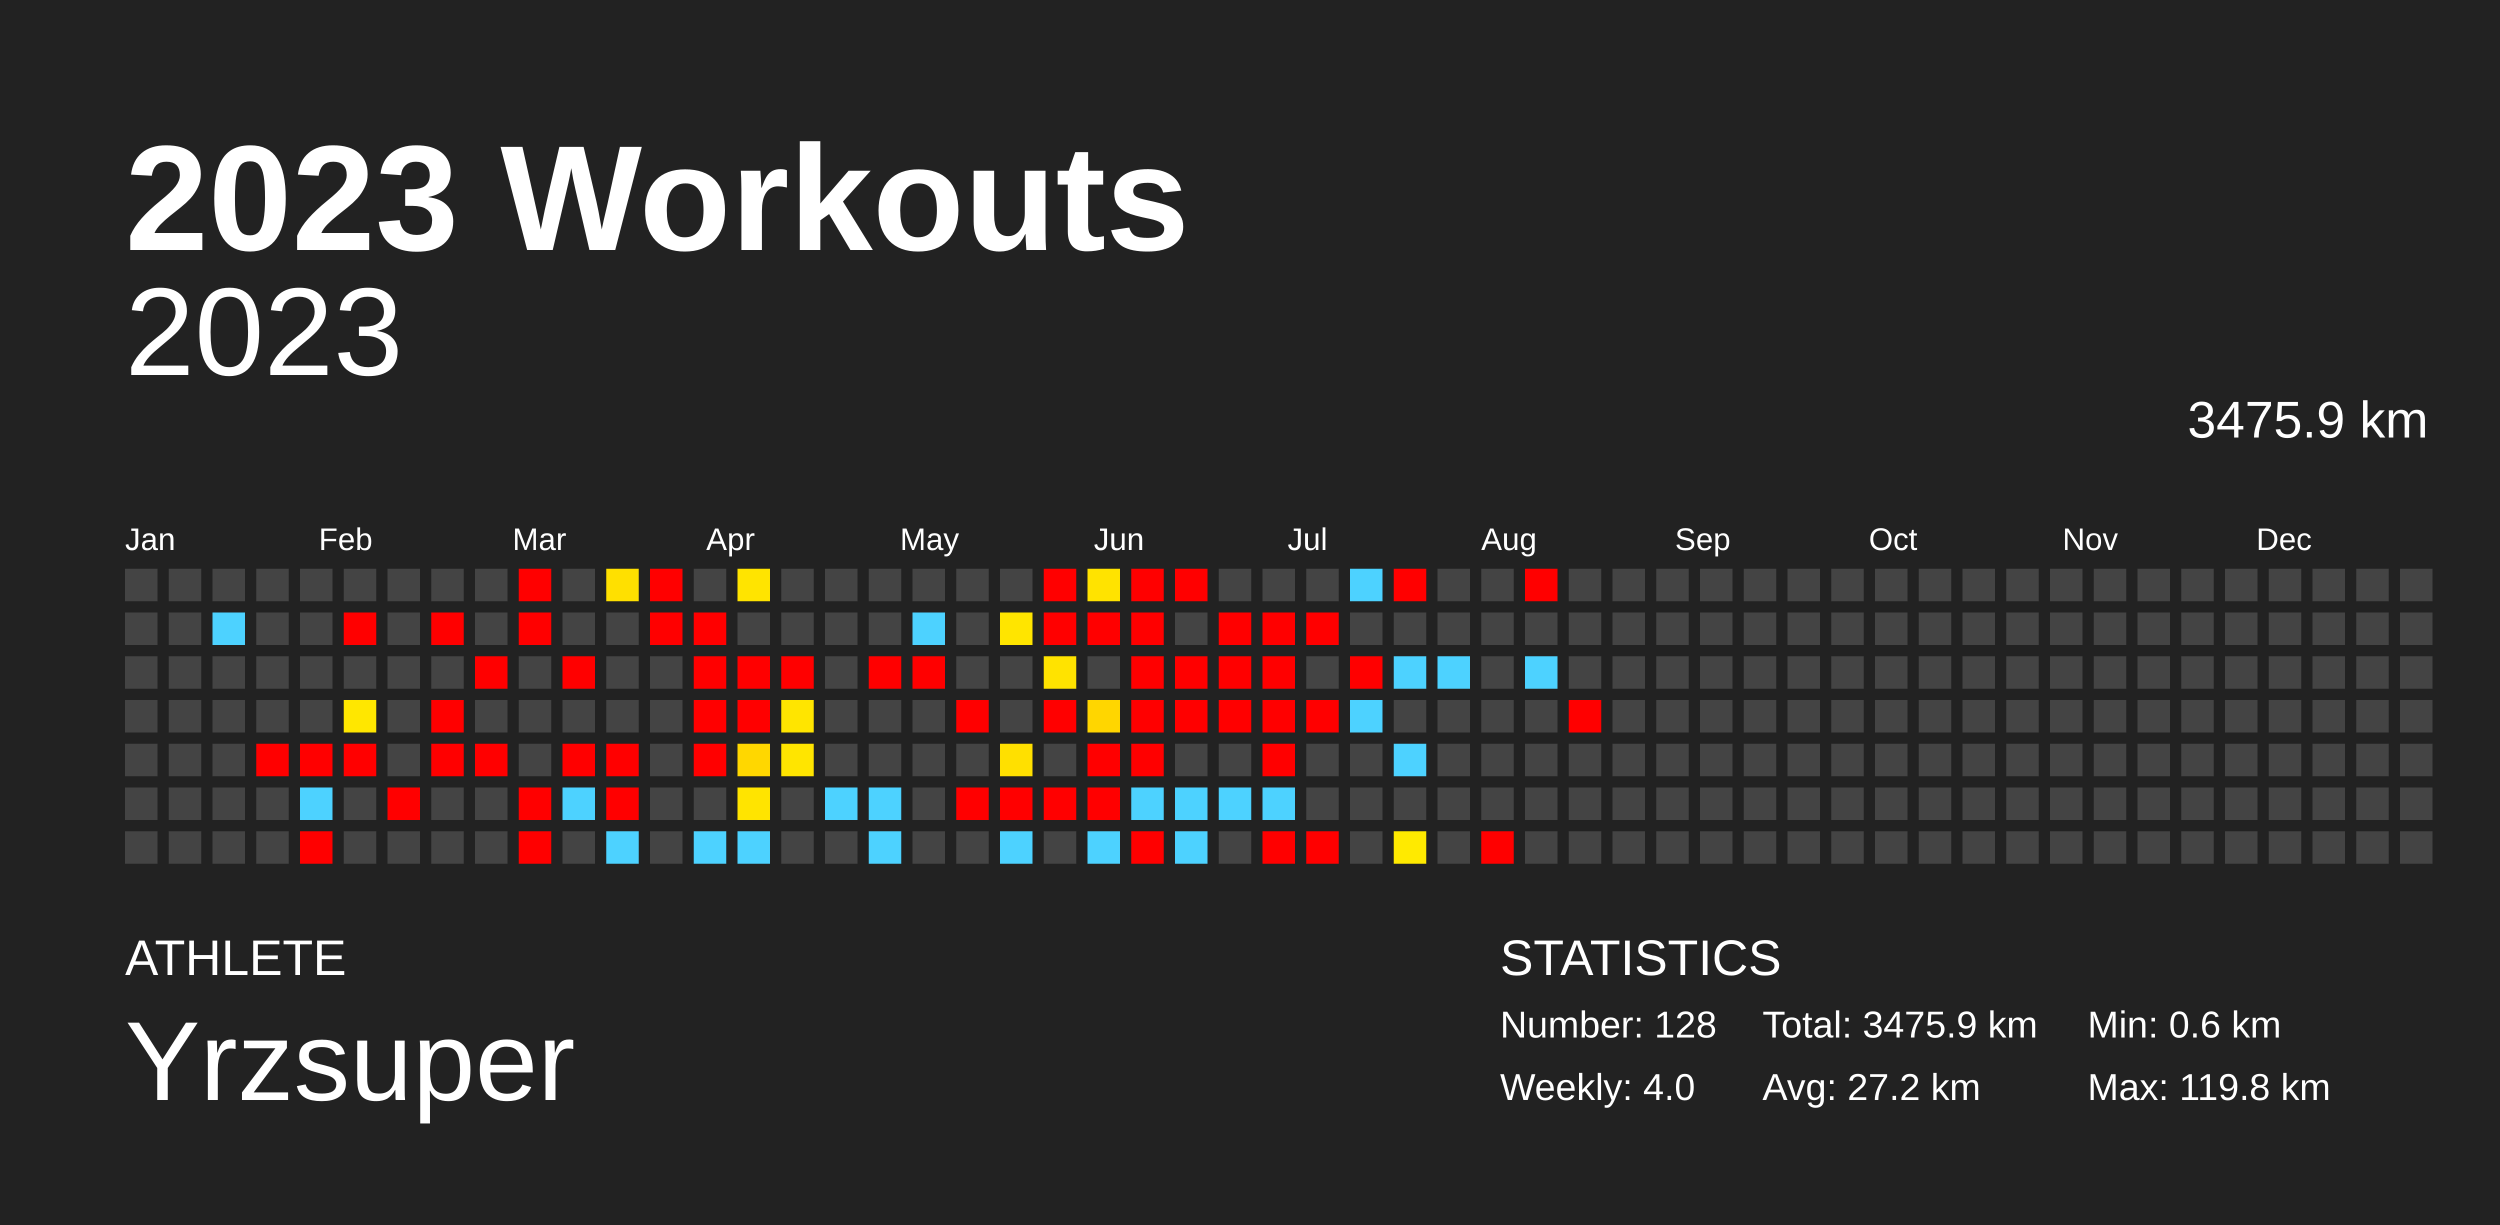
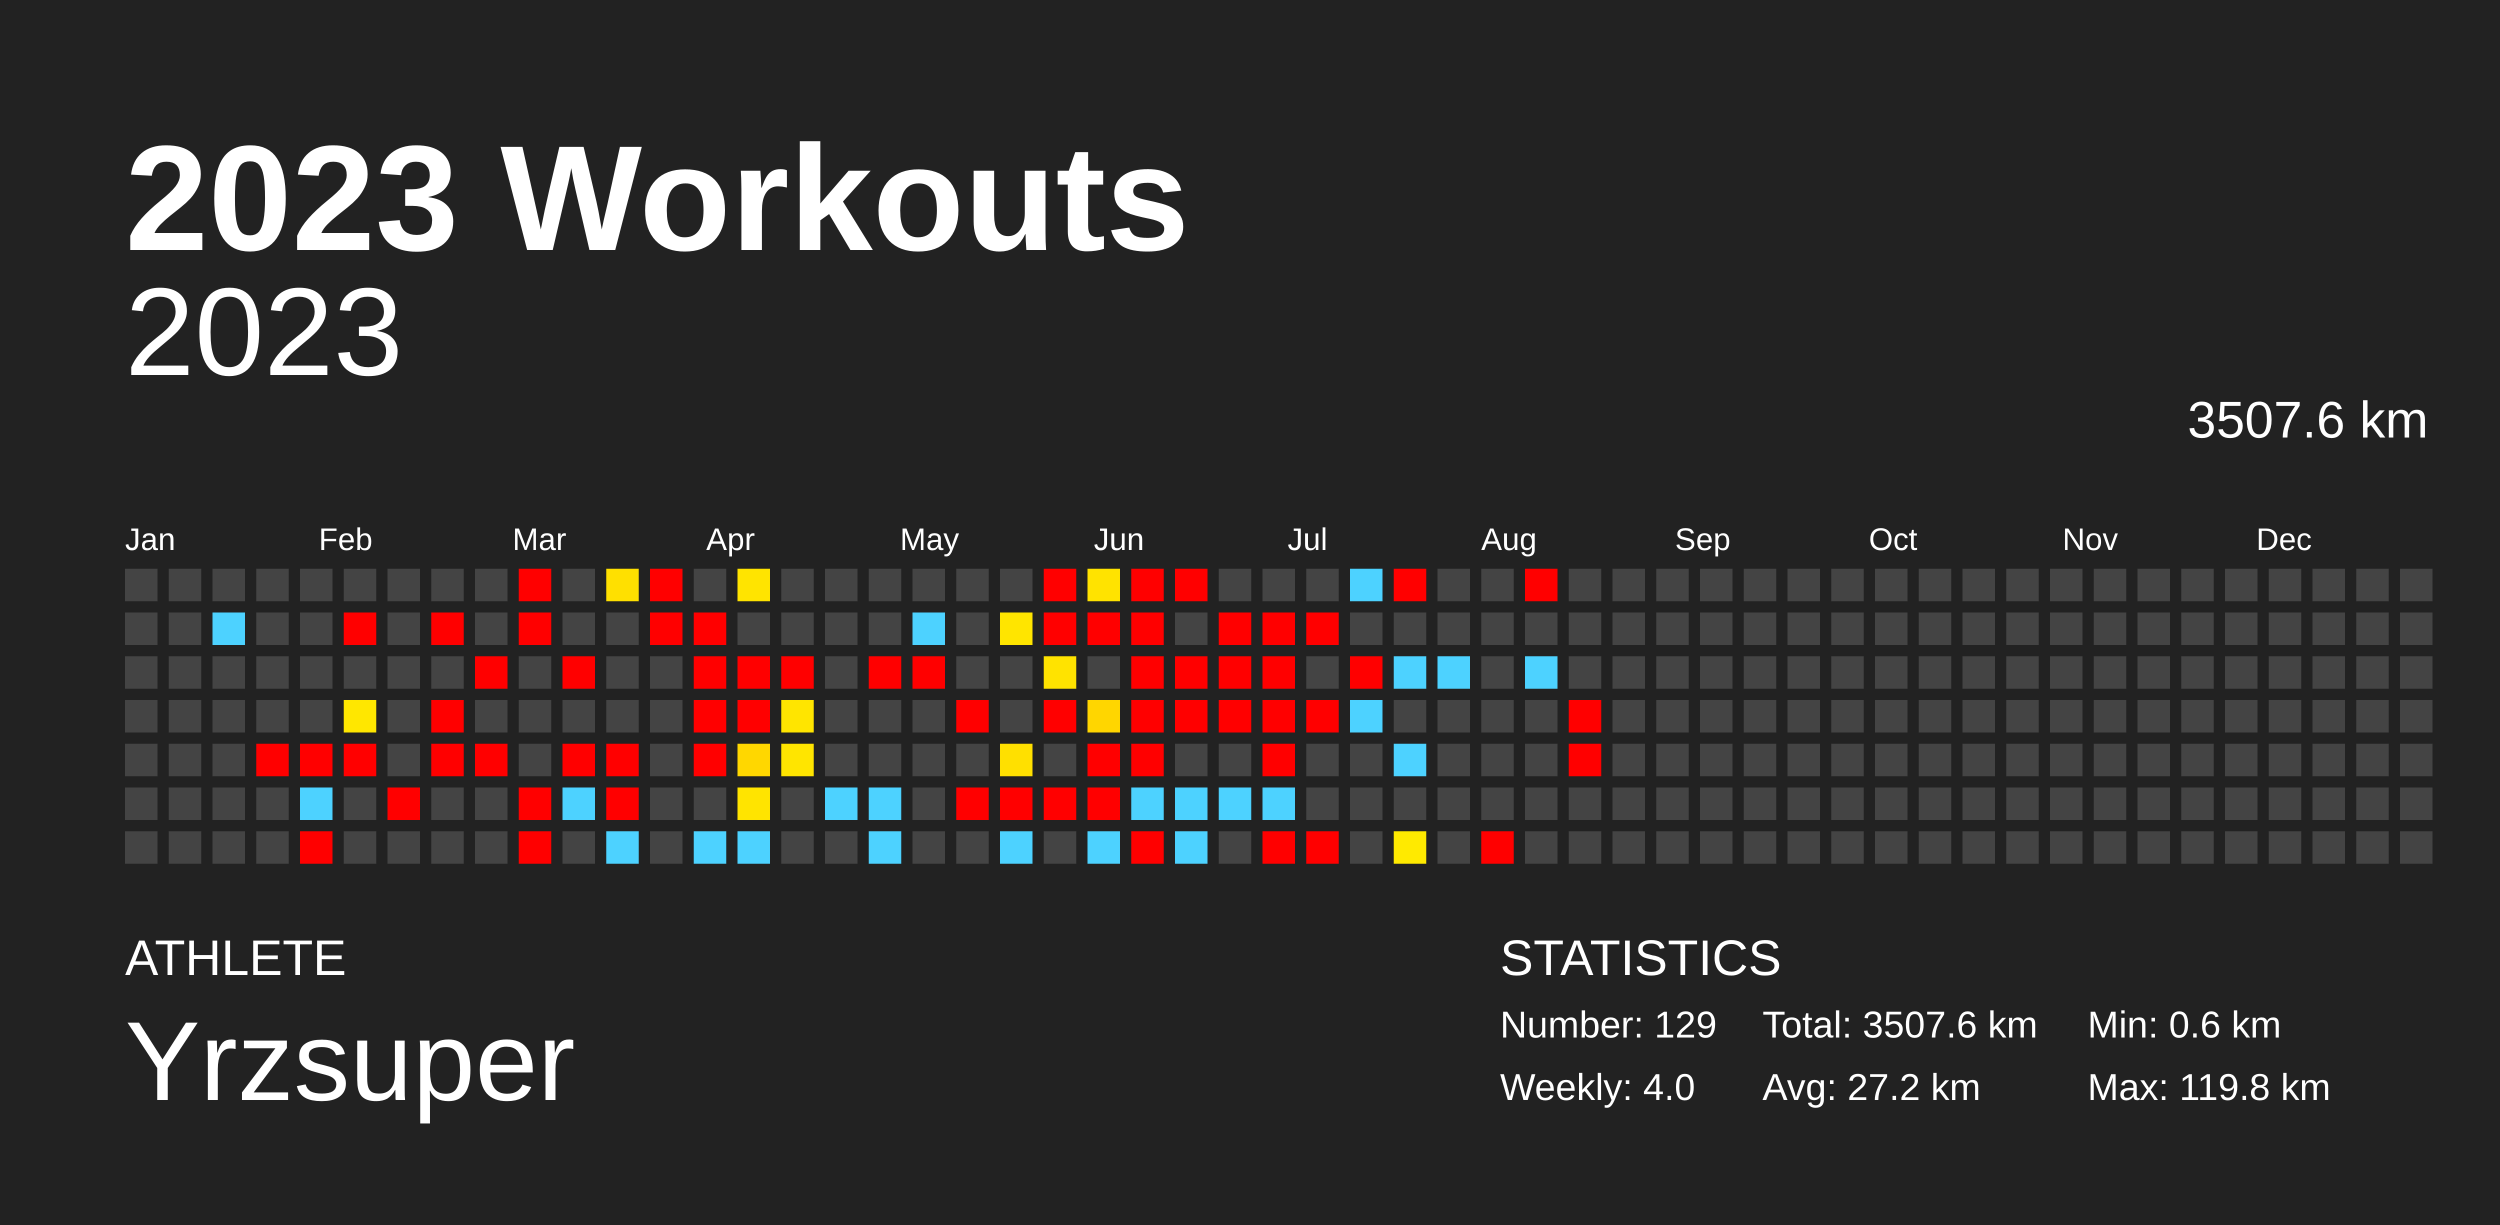
<svg xmlns="http://www.w3.org/2000/svg" baseProfile="full" height="98mm" version="1.1" viewBox="0,0,200,98" width="200mm">
  <defs />
  <rect fill="#222222" height="98" width="200" x="0" y="0" />
  <text fill="#FFFFFF" style="font-size:12px; font-family:Arial; font-weight:bold;" x="10" y="20">2023 Workouts</text>
  <text fill="#FFFFFF" style="font-size:4px; font-family:Arial" x="10" y="78">ATHLETE</text>
  <text fill="#FFFFFF" style="font-size:9px; font-family:Arial" x="10" y="88">Yrzsuper</text>
  <text fill="#FFFFFF" style="font-size:4px; font-family:Arial" x="120" y="78">STATISTICS</text>
-   <text fill="#FFFFFF" style="font-size:3px; font-family:Arial" x="120" y="83">Number: 128</text>
+   <text fill="#FFFFFF" style="font-size:3px; font-family:Arial" x="120" y="83">Number: 129</text>
  <text fill="#FFFFFF" style="font-size:3px; font-family:Arial" x="120" y="88">Weekly: 4.0</text>
-   <text fill="#FFFFFF" style="font-size:3px; font-family:Arial" x="141" y="83">Total: 3475.9 km</text>
+   <text fill="#FFFFFF" style="font-size:3px; font-family:Arial" x="141" y="83">Total: 3507.6 km</text>
  <text fill="#FFFFFF" style="font-size:3px; font-family:Arial" x="141" y="88">Avg: 27.2 km</text>
  <text fill="#FFFFFF" style="font-size:3px; font-family:Arial" x="167" y="83">Min: 0.6 km</text>
  <text fill="#FFFFFF" style="font-size:3px; font-family:Arial" x="167" y="88">Max: 119.8 km</text>
  <text alignment-baseline="hanging" fill="#FFFFFF" style="font-size:10.0px; font-family:Arial;" x="10" y="30">2023</text>
-   <text alignment-baseline="hanging" fill="#FFFFFF" style="font-size:4.125px; font-family:Arial;" x="175" y="35">3475.9 km</text>
+   <text alignment-baseline="hanging" fill="#FFFFFF" style="font-size:4.125px; font-family:Arial;" x="175" y="35">3507.6 km</text>
  <text fill="#FFFFFF" style="font-size:2.5px; font-family:Arial" x="10.0" y="44">Jan</text>
  <text fill="#FFFFFF" style="font-size:2.5px; font-family:Arial" x="25.5" y="44">Feb</text>
  <text fill="#FFFFFF" style="font-size:2.5px; font-family:Arial" x="41.0" y="44">Mar</text>
  <text fill="#FFFFFF" style="font-size:2.5px; font-family:Arial" x="56.5" y="44">Apr</text>
  <text fill="#FFFFFF" style="font-size:2.5px; font-family:Arial" x="72.0" y="44">May</text>
  <text fill="#FFFFFF" style="font-size:2.5px; font-family:Arial" x="87.5" y="44">Jun</text>
  <text fill="#FFFFFF" style="font-size:2.5px; font-family:Arial" x="103.0" y="44">Jul</text>
  <text fill="#FFFFFF" style="font-size:2.5px; font-family:Arial" x="118.5" y="44">Aug</text>
  <text fill="#FFFFFF" style="font-size:2.5px; font-family:Arial" x="134.0" y="44">Sep</text>
  <text fill="#FFFFFF" style="font-size:2.5px; font-family:Arial" x="149.5" y="44">Oct</text>
  <text fill="#FFFFFF" style="font-size:2.5px; font-family:Arial" x="165.0" y="44">Nov</text>
  <text fill="#FFFFFF" style="font-size:2.5px; font-family:Arial" x="180.5" y="44">Dec</text>
  <rect fill="#444444" height="2.6" width="2.6" x="10.0" y="45.5" />
  <rect fill="#444444" height="2.6" width="2.6" x="10.0" y="49.0" />
  <rect fill="#444444" height="2.6" width="2.6" x="10.0" y="52.5" />
  <rect fill="#444444" height="2.6" width="2.6" x="10.0" y="56.0" />
  <rect fill="#444444" height="2.6" width="2.6" x="10.0" y="59.5" />
  <rect fill="#444444" height="2.6" width="2.6" x="10.0" y="63.0" />
  <rect fill="#444444" height="2.6" width="2.6" x="10.0" y="66.5" />
  <rect fill="#444444" height="2.6" width="2.6" x="13.5" y="45.5" />
  <rect fill="#444444" height="2.6" width="2.6" x="13.5" y="49.0" />
  <rect fill="#444444" height="2.6" width="2.6" x="13.5" y="52.5" />
  <rect fill="#444444" height="2.6" width="2.6" x="13.5" y="56.0" />
  <rect fill="#444444" height="2.6" width="2.6" x="13.5" y="59.5" />
  <rect fill="#444444" height="2.6" width="2.6" x="13.5" y="63.0" />
  <rect fill="#444444" height="2.6" width="2.6" x="13.5" y="66.5" />
  <rect fill="#444444" height="2.6" width="2.6" x="17.0" y="45.5" />
  <rect fill="#4dd2ff" height="2.6" width="2.6" x="17.0" y="49.0" />
  <rect fill="#444444" height="2.6" width="2.6" x="17.0" y="52.5" />
  <rect fill="#444444" height="2.6" width="2.6" x="17.0" y="56.0" />
  <rect fill="#444444" height="2.6" width="2.6" x="17.0" y="59.5" />
  <rect fill="#444444" height="2.6" width="2.6" x="17.0" y="63.0" />
  <rect fill="#444444" height="2.6" width="2.6" x="17.0" y="66.5" />
  <rect fill="#444444" height="2.6" width="2.6" x="20.5" y="45.5" />
  <rect fill="#444444" height="2.6" width="2.6" x="20.5" y="49.0" />
  <rect fill="#444444" height="2.6" width="2.6" x="20.5" y="52.5" />
  <rect fill="#444444" height="2.6" width="2.6" x="20.5" y="56.0" />
  <rect fill="red" height="2.6" width="2.6" x="20.5" y="59.5" />
  <rect fill="#444444" height="2.6" width="2.6" x="20.5" y="63.0" />
  <rect fill="#444444" height="2.6" width="2.6" x="20.5" y="66.5" />
  <rect fill="#444444" height="2.6" width="2.6" x="24.0" y="45.5" />
  <rect fill="#444444" height="2.6" width="2.6" x="24.0" y="49.0" />
  <rect fill="#444444" height="2.6" width="2.6" x="24.0" y="52.5" />
  <rect fill="#444444" height="2.6" width="2.6" x="24.0" y="56.0" />
  <rect fill="red" height="2.6" width="2.6" x="24.0" y="59.5" />
  <rect fill="#4dd2ff" height="2.6" width="2.6" x="24.0" y="63.0" />
  <rect fill="red" height="2.6" width="2.6" x="24.0" y="66.5" />
  <rect fill="#444444" height="2.6" width="2.6" x="27.5" y="45.5" />
  <rect fill="red" height="2.6" width="2.6" x="27.5" y="49.0" />
  <rect fill="#444444" height="2.6" width="2.6" x="27.5" y="52.5" />
  <rect fill="#ffe700" height="2.6" width="2.6" x="27.5" y="56.0" />
  <rect fill="red" height="2.6" width="2.6" x="27.5" y="59.5" />
  <rect fill="#444444" height="2.6" width="2.6" x="27.5" y="63.0" />
  <rect fill="#444444" height="2.6" width="2.6" x="27.5" y="66.5" />
  <rect fill="#444444" height="2.6" width="2.6" x="31.0" y="45.5" />
  <rect fill="#444444" height="2.6" width="2.6" x="31.0" y="49.0" />
  <rect fill="#444444" height="2.6" width="2.6" x="31.0" y="52.5" />
  <rect fill="#444444" height="2.6" width="2.6" x="31.0" y="56.0" />
  <rect fill="#444444" height="2.6" width="2.6" x="31.0" y="59.5" />
  <rect fill="red" height="2.6" width="2.6" x="31.0" y="63.0" />
  <rect fill="#444444" height="2.6" width="2.6" x="31.0" y="66.5" />
  <rect fill="#444444" height="2.6" width="2.6" x="34.5" y="45.5" />
  <rect fill="red" height="2.6" width="2.6" x="34.5" y="49.0" />
  <rect fill="#444444" height="2.6" width="2.6" x="34.5" y="52.5" />
  <rect fill="red" height="2.6" width="2.6" x="34.5" y="56.0" />
  <rect fill="red" height="2.6" width="2.6" x="34.5" y="59.5" />
  <rect fill="#444444" height="2.6" width="2.6" x="34.5" y="63.0" />
  <rect fill="#444444" height="2.6" width="2.6" x="34.5" y="66.5" />
  <rect fill="#444444" height="2.6" width="2.6" x="38.0" y="45.5" />
  <rect fill="#444444" height="2.6" width="2.6" x="38.0" y="49.0" />
  <rect fill="red" height="2.6" width="2.6" x="38.0" y="52.5" />
  <rect fill="#444444" height="2.6" width="2.6" x="38.0" y="56.0" />
  <rect fill="red" height="2.6" width="2.6" x="38.0" y="59.5" />
  <rect fill="#444444" height="2.6" width="2.6" x="38.0" y="63.0" />
  <rect fill="#444444" height="2.6" width="2.6" x="38.0" y="66.5" />
  <rect fill="red" height="2.6" width="2.6" x="41.5" y="45.5" />
  <rect fill="red" height="2.6" width="2.6" x="41.5" y="49.0" />
  <rect fill="#444444" height="2.6" width="2.6" x="41.5" y="52.5" />
  <rect fill="#444444" height="2.6" width="2.6" x="41.5" y="56.0" />
  <rect fill="#444444" height="2.6" width="2.6" x="41.5" y="59.5" />
  <rect fill="red" height="2.6" width="2.6" x="41.5" y="63.0" />
  <rect fill="red" height="2.6" width="2.6" x="41.5" y="66.5" />
  <rect fill="#444444" height="2.6" width="2.6" x="45.0" y="45.5" />
  <rect fill="#444444" height="2.6" width="2.6" x="45.0" y="49.0" />
  <rect fill="red" height="2.6" width="2.6" x="45.0" y="52.5" />
  <rect fill="#444444" height="2.6" width="2.6" x="45.0" y="56.0" />
  <rect fill="red" height="2.6" width="2.6" x="45.0" y="59.5" />
  <rect fill="#4dd2ff" height="2.6" width="2.6" x="45.0" y="63.0" />
  <rect fill="#444444" height="2.6" width="2.6" x="45.0" y="66.5" />
  <rect fill="#ffe000" height="2.6" width="2.6" x="48.5" y="45.5" />
  <rect fill="#444444" height="2.6" width="2.6" x="48.5" y="49.0" />
  <rect fill="#444444" height="2.6" width="2.6" x="48.5" y="52.5" />
  <rect fill="#444444" height="2.6" width="2.6" x="48.5" y="56.0" />
  <rect fill="red" height="2.6" width="2.6" x="48.5" y="59.5" />
  <rect fill="red" height="2.6" width="2.6" x="48.5" y="63.0" />
  <rect fill="#4dd2ff" height="2.6" width="2.6" x="48.5" y="66.5" />
  <rect fill="red" height="2.6" width="2.6" x="52.0" y="45.5" />
  <rect fill="red" height="2.6" width="2.6" x="52.0" y="49.0" />
  <rect fill="#444444" height="2.6" width="2.6" x="52.0" y="52.5" />
  <rect fill="#444444" height="2.6" width="2.6" x="52.0" y="56.0" />
  <rect fill="#444444" height="2.6" width="2.6" x="52.0" y="59.5" />
  <rect fill="#444444" height="2.6" width="2.6" x="52.0" y="63.0" />
  <rect fill="#444444" height="2.6" width="2.6" x="52.0" y="66.5" />
  <rect fill="#444444" height="2.6" width="2.6" x="55.5" y="45.5" />
  <rect fill="red" height="2.6" width="2.6" x="55.5" y="49.0" />
  <rect fill="red" height="2.6" width="2.6" x="55.5" y="52.5" />
  <rect fill="red" height="2.6" width="2.6" x="55.5" y="56.0" />
  <rect fill="red" height="2.6" width="2.6" x="55.5" y="59.5" />
  <rect fill="#444444" height="2.6" width="2.6" x="55.5" y="63.0" />
  <rect fill="#4dd2ff" height="2.6" width="2.6" x="55.5" y="66.5" />
  <rect fill="#ffe400" height="2.6" width="2.6" x="59.0" y="45.5" />
  <rect fill="#444444" height="2.6" width="2.6" x="59.0" y="49.0" />
  <rect fill="red" height="2.6" width="2.6" x="59.0" y="52.5" />
  <rect fill="red" height="2.6" width="2.6" x="59.0" y="56.0" />
  <rect fill="#ffd700" height="2.6" width="2.6" x="59.0" y="59.5" />
  <rect fill="#ffe400" height="2.6" width="2.6" x="59.0" y="63.0" />
  <rect fill="#4dd2ff" height="2.6" width="2.6" x="59.0" y="66.5" />
  <rect fill="#444444" height="2.6" width="2.6" x="62.5" y="45.5" />
  <rect fill="#444444" height="2.6" width="2.6" x="62.5" y="49.0" />
  <rect fill="red" height="2.6" width="2.6" x="62.5" y="52.5" />
  <rect fill="#ffe500" height="2.6" width="2.6" x="62.5" y="56.0" />
  <rect fill="#ffe500" height="2.6" width="2.6" x="62.5" y="59.5" />
  <rect fill="#444444" height="2.6" width="2.6" x="62.5" y="63.0" />
  <rect fill="#444444" height="2.6" width="2.6" x="62.5" y="66.5" />
  <rect fill="#444444" height="2.6" width="2.6" x="66.0" y="45.5" />
  <rect fill="#444444" height="2.6" width="2.6" x="66.0" y="49.0" />
  <rect fill="#444444" height="2.6" width="2.6" x="66.0" y="52.5" />
  <rect fill="#444444" height="2.6" width="2.6" x="66.0" y="56.0" />
  <rect fill="#444444" height="2.6" width="2.6" x="66.0" y="59.5" />
  <rect fill="#4dd2ff" height="2.6" width="2.6" x="66.0" y="63.0" />
  <rect fill="#444444" height="2.6" width="2.6" x="66.0" y="66.5" />
  <rect fill="#444444" height="2.6" width="2.6" x="69.5" y="45.5" />
  <rect fill="#444444" height="2.6" width="2.6" x="69.5" y="49.0" />
  <rect fill="red" height="2.6" width="2.6" x="69.5" y="52.5" />
  <rect fill="#444444" height="2.6" width="2.6" x="69.5" y="56.0" />
  <rect fill="#444444" height="2.6" width="2.6" x="69.5" y="59.5" />
  <rect fill="#4dd2ff" height="2.6" width="2.6" x="69.5" y="63.0" />
  <rect fill="#4dd2ff" height="2.6" width="2.6" x="69.5" y="66.5" />
  <rect fill="#444444" height="2.6" width="2.6" x="73.0" y="45.5" />
  <rect fill="#4dd2ff" height="2.6" width="2.6" x="73.0" y="49.0" />
  <rect fill="red" height="2.6" width="2.6" x="73.0" y="52.5" />
  <rect fill="#444444" height="2.6" width="2.6" x="73.0" y="56.0" />
  <rect fill="#444444" height="2.6" width="2.6" x="73.0" y="59.5" />
  <rect fill="#444444" height="2.6" width="2.6" x="73.0" y="63.0" />
  <rect fill="#444444" height="2.6" width="2.6" x="73.0" y="66.5" />
  <rect fill="#444444" height="2.6" width="2.6" x="76.5" y="45.5" />
  <rect fill="#444444" height="2.6" width="2.6" x="76.5" y="49.0" />
  <rect fill="#444444" height="2.6" width="2.6" x="76.5" y="52.5" />
  <rect fill="red" height="2.6" width="2.6" x="76.5" y="56.0" />
  <rect fill="#444444" height="2.6" width="2.6" x="76.5" y="59.5" />
  <rect fill="red" height="2.6" width="2.6" x="76.5" y="63.0" />
  <rect fill="#444444" height="2.6" width="2.6" x="76.5" y="66.5" />
  <rect fill="#444444" height="2.6" width="2.6" x="80.0" y="45.5" />
  <rect fill="#ffe500" height="2.6" width="2.6" x="80.0" y="49.0" />
  <rect fill="#444444" height="2.6" width="2.6" x="80.0" y="52.5" />
  <rect fill="#444444" height="2.6" width="2.6" x="80.0" y="56.0" />
  <rect fill="#ffe000" height="2.6" width="2.6" x="80.0" y="59.5" />
  <rect fill="red" height="2.6" width="2.6" x="80.0" y="63.0" />
  <rect fill="#4dd2ff" height="2.6" width="2.6" x="80.0" y="66.5" />
  <rect fill="red" height="2.6" width="2.6" x="83.5" y="45.5" />
  <rect fill="red" height="2.6" width="2.6" x="83.5" y="49.0" />
  <rect fill="#ffe300" height="2.6" width="2.6" x="83.5" y="52.5" />
  <rect fill="red" height="2.6" width="2.6" x="83.5" y="56.0" />
  <rect fill="#444444" height="2.6" width="2.6" x="83.5" y="59.5" />
  <rect fill="red" height="2.6" width="2.6" x="83.5" y="63.0" />
  <rect fill="#444444" height="2.6" width="2.6" x="83.5" y="66.5" />
  <rect fill="#ffe300" height="2.6" width="2.6" x="87.0" y="45.5" />
  <rect fill="red" height="2.6" width="2.6" x="87.0" y="49.0" />
  <rect fill="#444444" height="2.6" width="2.6" x="87.0" y="52.5" />
  <rect fill="#ffd600" height="2.6" width="2.6" x="87.0" y="56.0" />
  <rect fill="red" height="2.6" width="2.6" x="87.0" y="59.5" />
  <rect fill="red" height="2.6" width="2.6" x="87.0" y="63.0" />
  <rect fill="#4dd2ff" height="2.6" width="2.6" x="87.0" y="66.5" />
  <rect fill="red" height="2.6" width="2.6" x="90.5" y="45.5" />
  <rect fill="red" height="2.6" width="2.6" x="90.5" y="49.0" />
  <rect fill="red" height="2.6" width="2.6" x="90.5" y="52.5" />
  <rect fill="red" height="2.6" width="2.6" x="90.5" y="56.0" />
  <rect fill="red" height="2.6" width="2.6" x="90.5" y="59.5" />
  <rect fill="#4dd2ff" height="2.6" width="2.6" x="90.5" y="63.0" />
  <rect fill="red" height="2.6" width="2.6" x="90.5" y="66.5" />
  <rect fill="red" height="2.6" width="2.6" x="94.0" y="45.5" />
  <rect fill="#444444" height="2.6" width="2.6" x="94.0" y="49.0" />
  <rect fill="red" height="2.6" width="2.6" x="94.0" y="52.5" />
  <rect fill="red" height="2.6" width="2.6" x="94.0" y="56.0" />
  <rect fill="#444444" height="2.6" width="2.6" x="94.0" y="59.5" />
  <rect fill="#4dd2ff" height="2.6" width="2.6" x="94.0" y="63.0" />
  <rect fill="#4dd2ff" height="2.6" width="2.6" x="94.0" y="66.5" />
  <rect fill="#444444" height="2.6" width="2.6" x="97.5" y="45.5" />
  <rect fill="red" height="2.6" width="2.6" x="97.5" y="49.0" />
  <rect fill="red" height="2.6" width="2.6" x="97.5" y="52.5" />
  <rect fill="red" height="2.6" width="2.6" x="97.5" y="56.0" />
  <rect fill="#444444" height="2.6" width="2.6" x="97.5" y="59.5" />
  <rect fill="#4dd2ff" height="2.6" width="2.6" x="97.5" y="63.0" />
  <rect fill="#444444" height="2.6" width="2.6" x="97.5" y="66.5" />
  <rect fill="#444444" height="2.6" width="2.6" x="101.0" y="45.5" />
  <rect fill="red" height="2.6" width="2.6" x="101.0" y="49.0" />
  <rect fill="red" height="2.6" width="2.6" x="101.0" y="52.5" />
  <rect fill="red" height="2.6" width="2.6" x="101.0" y="56.0" />
  <rect fill="red" height="2.6" width="2.6" x="101.0" y="59.5" />
  <rect fill="#4dd2ff" height="2.6" width="2.6" x="101.0" y="63.0" />
  <rect fill="red" height="2.6" width="2.6" x="101.0" y="66.5" />
  <rect fill="#444444" height="2.6" width="2.6" x="104.5" y="45.5" />
  <rect fill="red" height="2.6" width="2.6" x="104.5" y="49.0" />
  <rect fill="#444444" height="2.6" width="2.6" x="104.5" y="52.5" />
  <rect fill="red" height="2.6" width="2.6" x="104.5" y="56.0" />
  <rect fill="#444444" height="2.6" width="2.6" x="104.5" y="59.5" />
  <rect fill="#444444" height="2.6" width="2.6" x="104.5" y="63.0" />
  <rect fill="red" height="2.6" width="2.6" x="104.5" y="66.5" />
  <rect fill="#4dd2ff" height="2.6" width="2.6" x="108.0" y="45.5" />
  <rect fill="#444444" height="2.6" width="2.6" x="108.0" y="49.0" />
  <rect fill="red" height="2.6" width="2.6" x="108.0" y="52.5" />
  <rect fill="#4dd2ff" height="2.6" width="2.6" x="108.0" y="56.0" />
  <rect fill="#444444" height="2.6" width="2.6" x="108.0" y="59.5" />
  <rect fill="#444444" height="2.6" width="2.6" x="108.0" y="63.0" />
  <rect fill="#444444" height="2.6" width="2.6" x="108.0" y="66.5" />
  <rect fill="red" height="2.6" width="2.6" x="111.5" y="45.5" />
  <rect fill="#444444" height="2.6" width="2.6" x="111.5" y="49.0" />
  <rect fill="#4dd2ff" height="2.6" width="2.6" x="111.5" y="52.5" />
  <rect fill="#444444" height="2.6" width="2.6" x="111.5" y="56.0" />
  <rect fill="#4dd2ff" height="2.6" width="2.6" x="111.5" y="59.5" />
  <rect fill="#444444" height="2.6" width="2.6" x="111.5" y="63.0" />
  <rect fill="#ffea00" height="2.6" width="2.6" x="111.5" y="66.5" />
  <rect fill="#444444" height="2.6" width="2.6" x="115.0" y="45.5" />
  <rect fill="#444444" height="2.6" width="2.6" x="115.0" y="49.0" />
  <rect fill="#4dd2ff" height="2.6" width="2.6" x="115.0" y="52.5" />
  <rect fill="#444444" height="2.6" width="2.6" x="115.0" y="56.0" />
  <rect fill="#444444" height="2.6" width="2.6" x="115.0" y="59.5" />
  <rect fill="#444444" height="2.6" width="2.6" x="115.0" y="63.0" />
  <rect fill="#444444" height="2.6" width="2.6" x="115.0" y="66.5" />
  <rect fill="#444444" height="2.6" width="2.6" x="118.5" y="45.5" />
  <rect fill="#444444" height="2.6" width="2.6" x="118.5" y="49.0" />
  <rect fill="#444444" height="2.6" width="2.6" x="118.5" y="52.5" />
  <rect fill="#444444" height="2.6" width="2.6" x="118.5" y="56.0" />
  <rect fill="#444444" height="2.6" width="2.6" x="118.5" y="59.5" />
  <rect fill="#444444" height="2.6" width="2.6" x="118.5" y="63.0" />
  <rect fill="red" height="2.6" width="2.6" x="118.5" y="66.5" />
  <rect fill="red" height="2.6" width="2.6" x="122.0" y="45.5" />
  <rect fill="#444444" height="2.6" width="2.6" x="122.0" y="49.0" />
  <rect fill="#4dd2ff" height="2.6" width="2.6" x="122.0" y="52.5" />
  <rect fill="#444444" height="2.6" width="2.6" x="122.0" y="56.0" />
  <rect fill="#444444" height="2.6" width="2.6" x="122.0" y="59.5" />
  <rect fill="#444444" height="2.6" width="2.6" x="122.0" y="63.0" />
  <rect fill="#444444" height="2.6" width="2.6" x="122.0" y="66.5" />
  <rect fill="#444444" height="2.6" width="2.6" x="125.5" y="45.5" />
  <rect fill="#444444" height="2.6" width="2.6" x="125.5" y="49.0" />
  <rect fill="#444444" height="2.6" width="2.6" x="125.5" y="52.5" />
  <rect fill="red" height="2.6" width="2.6" x="125.5" y="56.0" />
-   <rect fill="#444444" height="2.6" width="2.6" x="125.5" y="59.5" />
+   <rect fill="red" height="2.6" width="2.6" x="125.5" y="59.5" />
  <rect fill="#444444" height="2.6" width="2.6" x="125.5" y="63.0" />
  <rect fill="#444444" height="2.6" width="2.6" x="125.5" y="66.5" />
  <rect fill="#444444" height="2.6" width="2.6" x="129.0" y="45.5" />
  <rect fill="#444444" height="2.6" width="2.6" x="129.0" y="49.0" />
  <rect fill="#444444" height="2.6" width="2.6" x="129.0" y="52.5" />
  <rect fill="#444444" height="2.6" width="2.6" x="129.0" y="56.0" />
  <rect fill="#444444" height="2.6" width="2.6" x="129.0" y="59.5" />
  <rect fill="#444444" height="2.6" width="2.6" x="129.0" y="63.0" />
  <rect fill="#444444" height="2.6" width="2.6" x="129.0" y="66.5" />
  <rect fill="#444444" height="2.6" width="2.6" x="132.5" y="45.5" />
  <rect fill="#444444" height="2.6" width="2.6" x="132.5" y="49.0" />
  <rect fill="#444444" height="2.6" width="2.6" x="132.5" y="52.5" />
  <rect fill="#444444" height="2.6" width="2.6" x="132.5" y="56.0" />
  <rect fill="#444444" height="2.6" width="2.6" x="132.5" y="59.5" />
  <rect fill="#444444" height="2.6" width="2.6" x="132.5" y="63.0" />
  <rect fill="#444444" height="2.6" width="2.6" x="132.5" y="66.5" />
  <rect fill="#444444" height="2.6" width="2.6" x="136.0" y="45.5" />
  <rect fill="#444444" height="2.6" width="2.6" x="136.0" y="49.0" />
  <rect fill="#444444" height="2.6" width="2.6" x="136.0" y="52.5" />
  <rect fill="#444444" height="2.6" width="2.6" x="136.0" y="56.0" />
  <rect fill="#444444" height="2.6" width="2.6" x="136.0" y="59.5" />
  <rect fill="#444444" height="2.6" width="2.6" x="136.0" y="63.0" />
  <rect fill="#444444" height="2.6" width="2.6" x="136.0" y="66.5" />
  <rect fill="#444444" height="2.6" width="2.6" x="139.5" y="45.5" />
  <rect fill="#444444" height="2.6" width="2.6" x="139.5" y="49.0" />
  <rect fill="#444444" height="2.6" width="2.6" x="139.5" y="52.5" />
  <rect fill="#444444" height="2.6" width="2.6" x="139.5" y="56.0" />
  <rect fill="#444444" height="2.6" width="2.6" x="139.5" y="59.5" />
  <rect fill="#444444" height="2.6" width="2.6" x="139.5" y="63.0" />
  <rect fill="#444444" height="2.6" width="2.6" x="139.5" y="66.5" />
  <rect fill="#444444" height="2.6" width="2.6" x="143.0" y="45.5" />
  <rect fill="#444444" height="2.6" width="2.6" x="143.0" y="49.0" />
  <rect fill="#444444" height="2.6" width="2.6" x="143.0" y="52.5" />
  <rect fill="#444444" height="2.6" width="2.6" x="143.0" y="56.0" />
  <rect fill="#444444" height="2.6" width="2.6" x="143.0" y="59.5" />
  <rect fill="#444444" height="2.6" width="2.6" x="143.0" y="63.0" />
  <rect fill="#444444" height="2.6" width="2.6" x="143.0" y="66.5" />
  <rect fill="#444444" height="2.6" width="2.6" x="146.5" y="45.5" />
  <rect fill="#444444" height="2.6" width="2.6" x="146.5" y="49.0" />
  <rect fill="#444444" height="2.6" width="2.6" x="146.5" y="52.5" />
  <rect fill="#444444" height="2.6" width="2.6" x="146.5" y="56.0" />
  <rect fill="#444444" height="2.6" width="2.6" x="146.5" y="59.5" />
  <rect fill="#444444" height="2.6" width="2.6" x="146.5" y="63.0" />
  <rect fill="#444444" height="2.6" width="2.6" x="146.5" y="66.5" />
  <rect fill="#444444" height="2.6" width="2.6" x="150.0" y="45.5" />
  <rect fill="#444444" height="2.6" width="2.6" x="150.0" y="49.0" />
  <rect fill="#444444" height="2.6" width="2.6" x="150.0" y="52.5" />
  <rect fill="#444444" height="2.6" width="2.6" x="150.0" y="56.0" />
  <rect fill="#444444" height="2.6" width="2.6" x="150.0" y="59.5" />
  <rect fill="#444444" height="2.6" width="2.6" x="150.0" y="63.0" />
  <rect fill="#444444" height="2.6" width="2.6" x="150.0" y="66.5" />
  <rect fill="#444444" height="2.6" width="2.6" x="153.5" y="45.5" />
  <rect fill="#444444" height="2.6" width="2.6" x="153.5" y="49.0" />
  <rect fill="#444444" height="2.6" width="2.6" x="153.5" y="52.5" />
  <rect fill="#444444" height="2.6" width="2.6" x="153.5" y="56.0" />
  <rect fill="#444444" height="2.6" width="2.6" x="153.5" y="59.5" />
  <rect fill="#444444" height="2.6" width="2.6" x="153.5" y="63.0" />
  <rect fill="#444444" height="2.6" width="2.6" x="153.5" y="66.5" />
  <rect fill="#444444" height="2.6" width="2.6" x="157.0" y="45.5" />
  <rect fill="#444444" height="2.6" width="2.6" x="157.0" y="49.0" />
  <rect fill="#444444" height="2.6" width="2.6" x="157.0" y="52.5" />
  <rect fill="#444444" height="2.6" width="2.6" x="157.0" y="56.0" />
  <rect fill="#444444" height="2.6" width="2.6" x="157.0" y="59.5" />
  <rect fill="#444444" height="2.6" width="2.6" x="157.0" y="63.0" />
  <rect fill="#444444" height="2.6" width="2.6" x="157.0" y="66.5" />
  <rect fill="#444444" height="2.6" width="2.6" x="160.5" y="45.5" />
  <rect fill="#444444" height="2.6" width="2.6" x="160.5" y="49.0" />
  <rect fill="#444444" height="2.6" width="2.6" x="160.5" y="52.5" />
  <rect fill="#444444" height="2.6" width="2.6" x="160.5" y="56.0" />
  <rect fill="#444444" height="2.6" width="2.6" x="160.5" y="59.5" />
  <rect fill="#444444" height="2.6" width="2.6" x="160.5" y="63.0" />
  <rect fill="#444444" height="2.6" width="2.6" x="160.5" y="66.5" />
  <rect fill="#444444" height="2.6" width="2.6" x="164.0" y="45.5" />
  <rect fill="#444444" height="2.6" width="2.6" x="164.0" y="49.0" />
  <rect fill="#444444" height="2.6" width="2.6" x="164.0" y="52.5" />
  <rect fill="#444444" height="2.6" width="2.6" x="164.0" y="56.0" />
  <rect fill="#444444" height="2.6" width="2.6" x="164.0" y="59.5" />
  <rect fill="#444444" height="2.6" width="2.6" x="164.0" y="63.0" />
  <rect fill="#444444" height="2.6" width="2.6" x="164.0" y="66.5" />
  <rect fill="#444444" height="2.6" width="2.6" x="167.5" y="45.5" />
  <rect fill="#444444" height="2.6" width="2.6" x="167.5" y="49.0" />
  <rect fill="#444444" height="2.6" width="2.6" x="167.5" y="52.5" />
  <rect fill="#444444" height="2.6" width="2.6" x="167.5" y="56.0" />
  <rect fill="#444444" height="2.6" width="2.6" x="167.5" y="59.5" />
  <rect fill="#444444" height="2.6" width="2.6" x="167.5" y="63.0" />
  <rect fill="#444444" height="2.6" width="2.6" x="167.5" y="66.5" />
  <rect fill="#444444" height="2.6" width="2.6" x="171.0" y="45.5" />
  <rect fill="#444444" height="2.6" width="2.6" x="171.0" y="49.0" />
  <rect fill="#444444" height="2.6" width="2.6" x="171.0" y="52.5" />
  <rect fill="#444444" height="2.6" width="2.6" x="171.0" y="56.0" />
  <rect fill="#444444" height="2.6" width="2.6" x="171.0" y="59.5" />
  <rect fill="#444444" height="2.6" width="2.6" x="171.0" y="63.0" />
  <rect fill="#444444" height="2.6" width="2.6" x="171.0" y="66.5" />
  <rect fill="#444444" height="2.6" width="2.6" x="174.5" y="45.5" />
  <rect fill="#444444" height="2.6" width="2.6" x="174.5" y="49.0" />
  <rect fill="#444444" height="2.6" width="2.6" x="174.5" y="52.5" />
  <rect fill="#444444" height="2.6" width="2.6" x="174.5" y="56.0" />
  <rect fill="#444444" height="2.6" width="2.6" x="174.5" y="59.5" />
  <rect fill="#444444" height="2.6" width="2.6" x="174.5" y="63.0" />
  <rect fill="#444444" height="2.6" width="2.6" x="174.5" y="66.5" />
  <rect fill="#444444" height="2.6" width="2.6" x="178.0" y="45.5" />
  <rect fill="#444444" height="2.6" width="2.6" x="178.0" y="49.0" />
  <rect fill="#444444" height="2.6" width="2.6" x="178.0" y="52.5" />
  <rect fill="#444444" height="2.6" width="2.6" x="178.0" y="56.0" />
  <rect fill="#444444" height="2.6" width="2.6" x="178.0" y="59.5" />
  <rect fill="#444444" height="2.6" width="2.6" x="178.0" y="63.0" />
  <rect fill="#444444" height="2.6" width="2.6" x="178.0" y="66.5" />
  <rect fill="#444444" height="2.6" width="2.6" x="181.5" y="45.5" />
  <rect fill="#444444" height="2.6" width="2.6" x="181.5" y="49.0" />
  <rect fill="#444444" height="2.6" width="2.6" x="181.5" y="52.5" />
  <rect fill="#444444" height="2.6" width="2.6" x="181.5" y="56.0" />
  <rect fill="#444444" height="2.6" width="2.6" x="181.5" y="59.5" />
  <rect fill="#444444" height="2.6" width="2.6" x="181.5" y="63.0" />
  <rect fill="#444444" height="2.6" width="2.6" x="181.5" y="66.5" />
  <rect fill="#444444" height="2.6" width="2.6" x="185.0" y="45.5" />
  <rect fill="#444444" height="2.6" width="2.6" x="185.0" y="49.0" />
  <rect fill="#444444" height="2.6" width="2.6" x="185.0" y="52.5" />
  <rect fill="#444444" height="2.6" width="2.6" x="185.0" y="56.0" />
  <rect fill="#444444" height="2.6" width="2.6" x="185.0" y="59.5" />
  <rect fill="#444444" height="2.6" width="2.6" x="185.0" y="63.0" />
  <rect fill="#444444" height="2.6" width="2.6" x="185.0" y="66.5" />
  <rect fill="#444444" height="2.6" width="2.6" x="188.5" y="45.5" />
  <rect fill="#444444" height="2.6" width="2.6" x="188.5" y="49.0" />
  <rect fill="#444444" height="2.6" width="2.6" x="188.5" y="52.5" />
  <rect fill="#444444" height="2.6" width="2.6" x="188.5" y="56.0" />
  <rect fill="#444444" height="2.6" width="2.6" x="188.5" y="59.5" />
  <rect fill="#444444" height="2.6" width="2.6" x="188.5" y="63.0" />
  <rect fill="#444444" height="2.6" width="2.6" x="188.5" y="66.5" />
  <rect fill="#444444" height="2.6" width="2.6" x="192.0" y="45.5" />
  <rect fill="#444444" height="2.6" width="2.6" x="192.0" y="49.0" />
  <rect fill="#444444" height="2.6" width="2.6" x="192.0" y="52.5" />
  <rect fill="#444444" height="2.6" width="2.6" x="192.0" y="56.0" />
  <rect fill="#444444" height="2.6" width="2.6" x="192.0" y="59.5" />
  <rect fill="#444444" height="2.6" width="2.6" x="192.0" y="63.0" />
  <rect fill="#444444" height="2.6" width="2.6" x="192.0" y="66.5" />
</svg>
